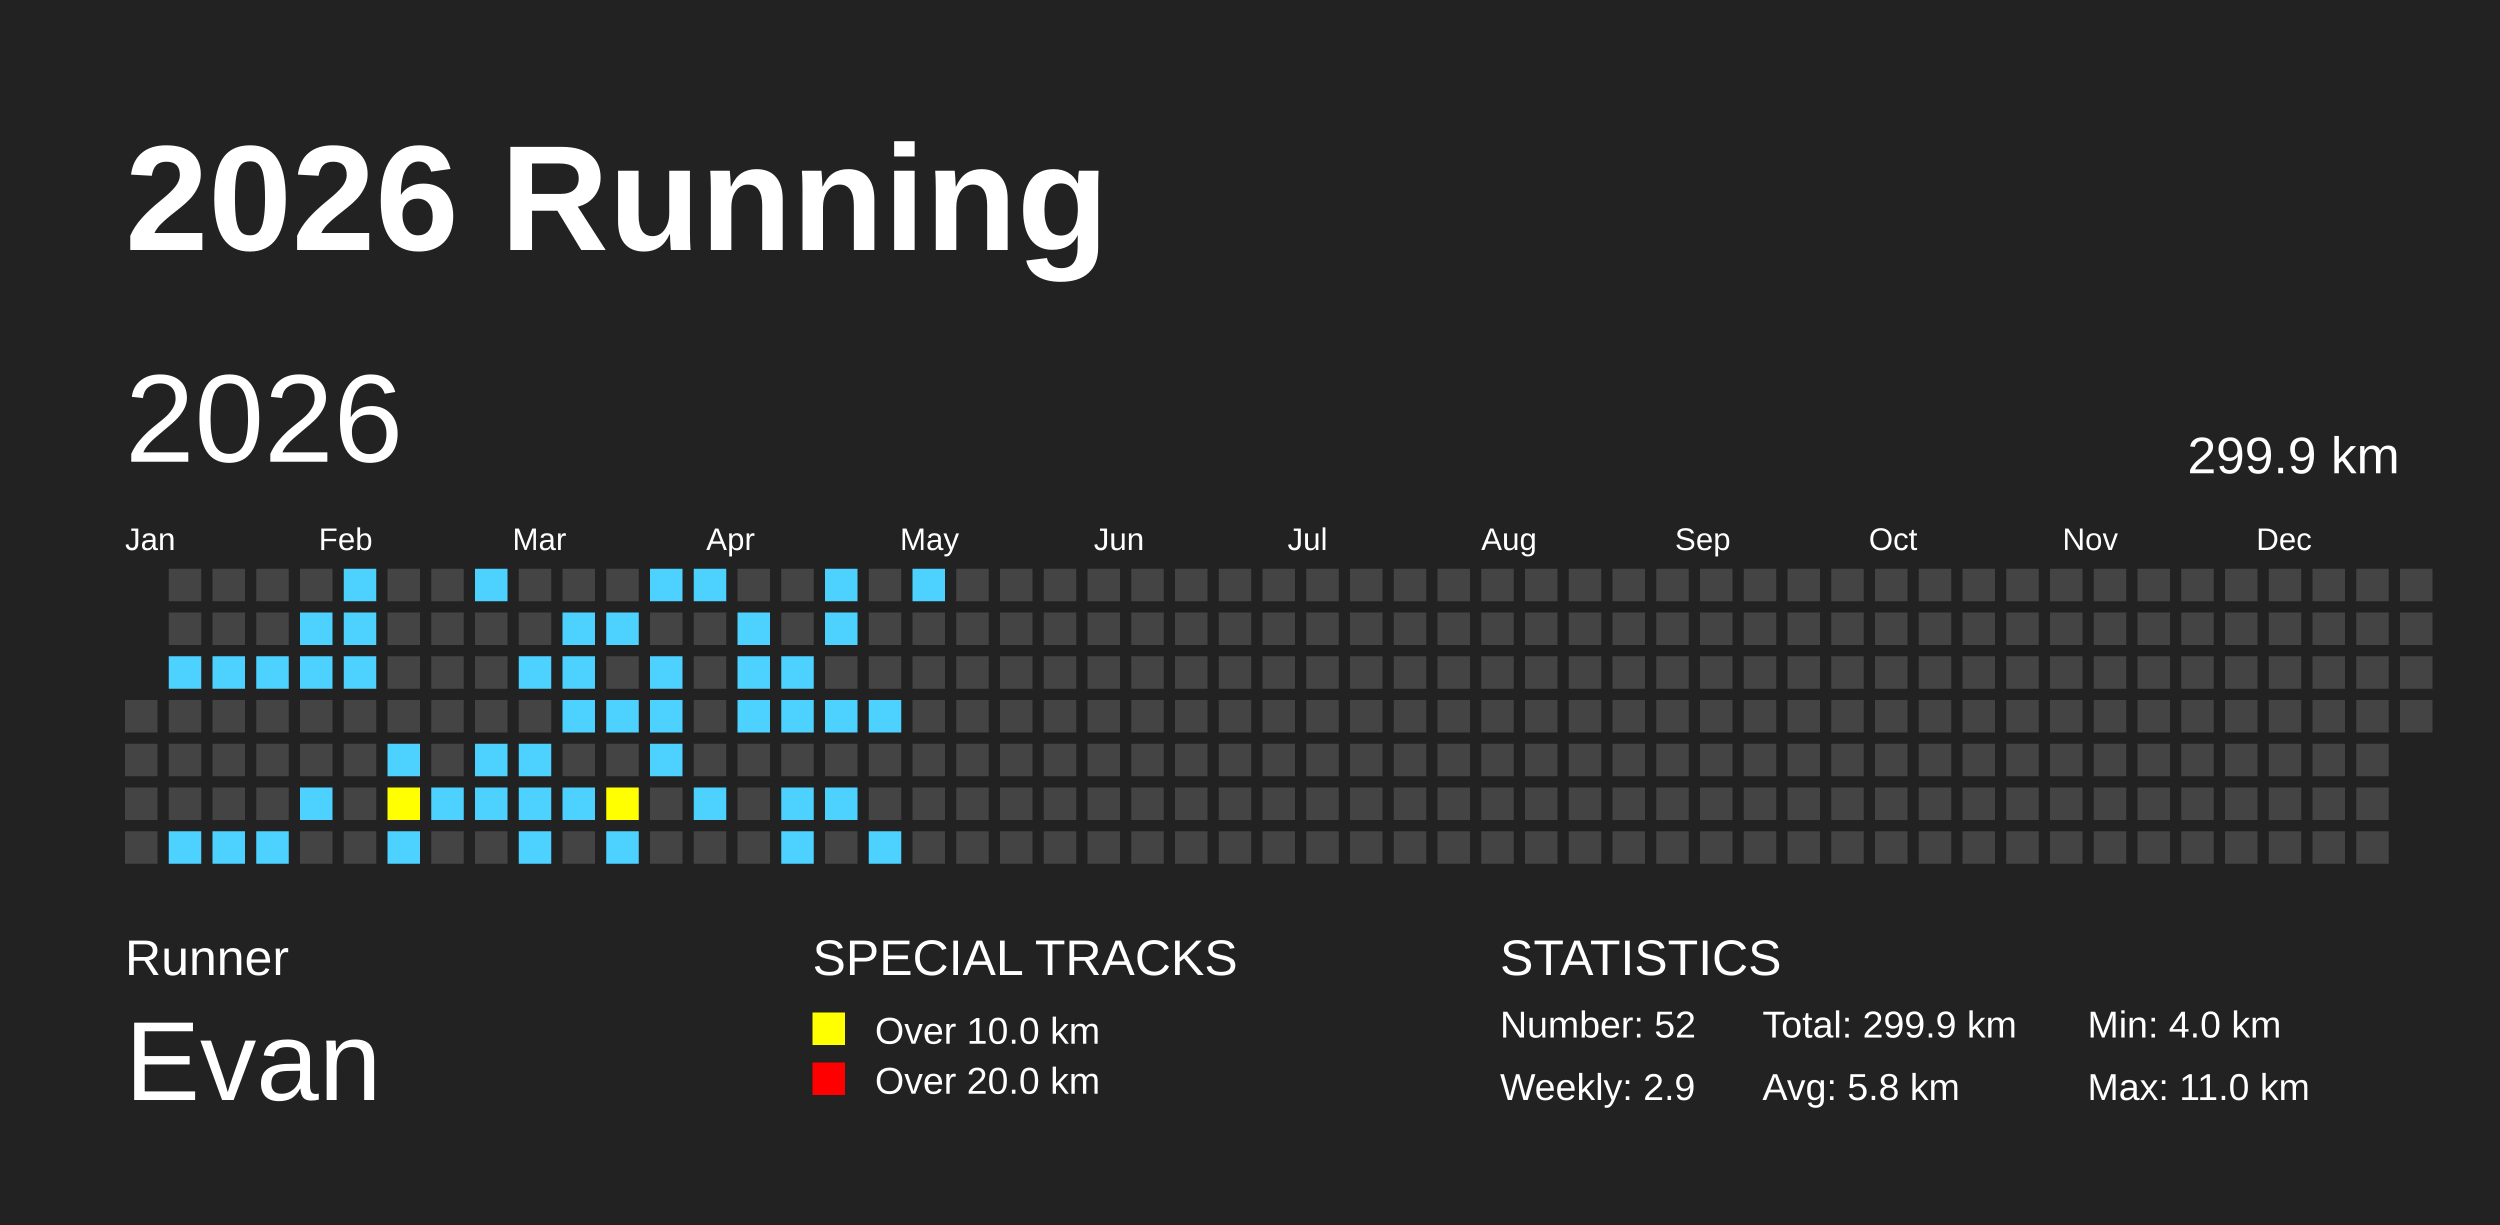
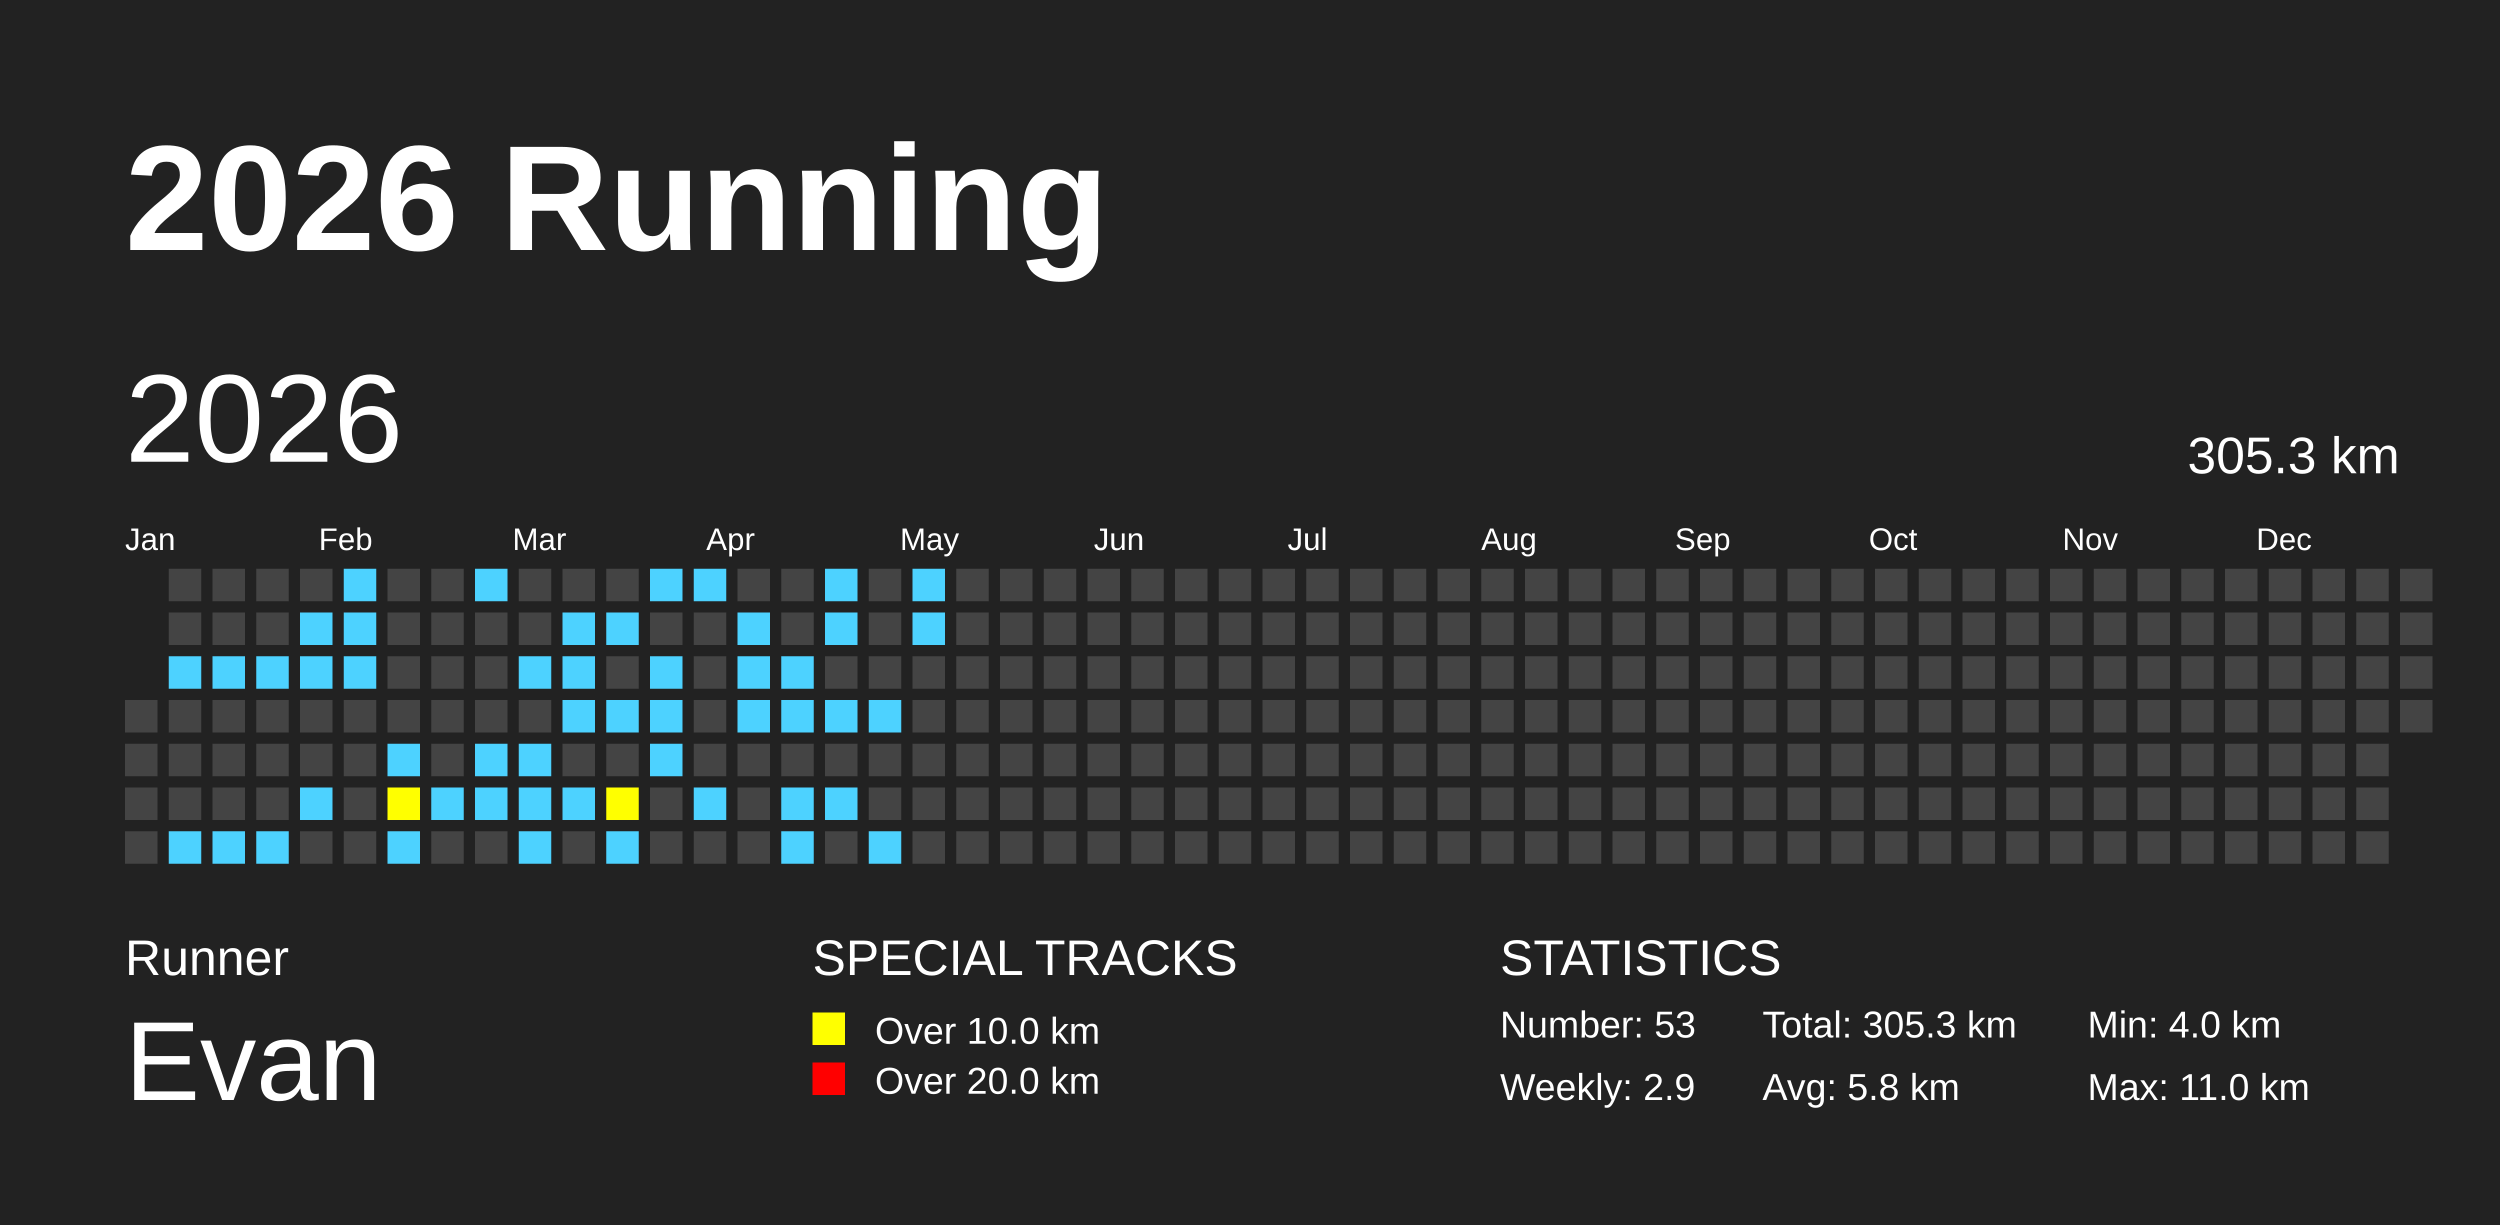
<svg xmlns="http://www.w3.org/2000/svg" baseProfile="full" height="98mm" version="1.1" viewBox="0,0,200,98" width="200mm">
  <defs />
  <rect fill="#222222" height="98" width="200" x="0" y="0" />
  <text fill="#FFFFFF" style="font-size:12px; font-family:Arial; font-weight:bold;" x="10" y="20">2026 Running</text>
  <text fill="#FFFFFF" style="font-size:4px; font-family:Arial" x="10" y="78">Runner</text>
  <text fill="#FFFFFF" style="font-size:9px; font-family:Arial" x="10" y="88">Evan</text>
  <text fill="#FFFFFF" style="font-size:4px; font-family:Arial" x="65" y="78">SPECIAL TRACKS</text>
  <rect fill="yellow" height="2.6" width="2.6" x="65" y="81" />
  <text fill="#FFFFFF" style="font-size:3px; font-family:Arial" x="70" y="83.5">Over 10.0 km</text>
  <rect fill="red" height="2.6" width="2.6" x="65" y="85" />
  <text fill="#FFFFFF" style="font-size:3px; font-family:Arial" x="70" y="87.5">Over 20.0 km</text>
  <text fill="#FFFFFF" style="font-size:4px; font-family:Arial" x="120" y="78">STATISTICS</text>
-   <text fill="#FFFFFF" style="font-size:3px; font-family:Arial" x="120" y="83">Number: 52</text>
+   <text fill="#FFFFFF" style="font-size:3px; font-family:Arial" x="120" y="83">Number: 53</text>
  <text fill="#FFFFFF" style="font-size:3px; font-family:Arial" x="120" y="88">Weekly: 2.9</text>
-   <text fill="#FFFFFF" style="font-size:3px; font-family:Arial" x="141" y="83">Total: 299.9 km</text>
+   <text fill="#FFFFFF" style="font-size:3px; font-family:Arial" x="141" y="83">Total: 305.3 km</text>
  <text fill="#FFFFFF" style="font-size:3px; font-family:Arial" x="141" y="88">Avg: 5.8 km</text>
  <text fill="#FFFFFF" style="font-size:3px; font-family:Arial" x="167" y="83">Min: 4.0 km</text>
  <text fill="#FFFFFF" style="font-size:3px; font-family:Arial" x="167" y="88">Max: 11.0 km</text>
  <text dominant-baseline="hanging" fill="#FFFFFF" style="font-size:10.0px; font-family:Arial;" x="10" y="30">2026</text>
-   <text dominant-baseline="hanging" fill="#FFFFFF" style="font-size:4.125px; font-family:Arial;" x="175" y="35">299.9 km</text>
+   <text dominant-baseline="hanging" fill="#FFFFFF" style="font-size:4.125px; font-family:Arial;" x="175" y="35">305.3 km</text>
  <text fill="#FFFFFF" style="font-size:2.5px; font-family:Arial" x="10.0" y="44">Jan</text>
  <text fill="#FFFFFF" style="font-size:2.5px; font-family:Arial" x="25.5" y="44">Feb</text>
  <text fill="#FFFFFF" style="font-size:2.5px; font-family:Arial" x="41.0" y="44">Mar</text>
  <text fill="#FFFFFF" style="font-size:2.5px; font-family:Arial" x="56.5" y="44">Apr</text>
  <text fill="#FFFFFF" style="font-size:2.5px; font-family:Arial" x="72.0" y="44">May</text>
  <text fill="#FFFFFF" style="font-size:2.5px; font-family:Arial" x="87.5" y="44">Jun</text>
  <text fill="#FFFFFF" style="font-size:2.5px; font-family:Arial" x="103.0" y="44">Jul</text>
  <text fill="#FFFFFF" style="font-size:2.5px; font-family:Arial" x="118.5" y="44">Aug</text>
  <text fill="#FFFFFF" style="font-size:2.5px; font-family:Arial" x="134.0" y="44">Sep</text>
  <text fill="#FFFFFF" style="font-size:2.5px; font-family:Arial" x="149.5" y="44">Oct</text>
  <text fill="#FFFFFF" style="font-size:2.5px; font-family:Arial" x="165.0" y="44">Nov</text>
  <text fill="#FFFFFF" style="font-size:2.5px; font-family:Arial" x="180.5" y="44">Dec</text>
  <rect fill="#444444" height="2.6" width="2.6" x="10.0" y="56.0" />
  <rect fill="#444444" height="2.6" width="2.6" x="10.0" y="59.5" />
  <rect fill="#444444" height="2.6" width="2.6" x="10.0" y="63.0" />
  <rect fill="#444444" height="2.6" width="2.6" x="10.0" y="66.5" />
  <rect fill="#444444" height="2.6" width="2.6" x="13.5" y="45.5" />
  <rect fill="#444444" height="2.6" width="2.6" x="13.5" y="49.0" />
  <rect fill="#4DD2FF" height="2.6" width="2.6" x="13.5" y="52.5" />
  <rect fill="#444444" height="2.6" width="2.6" x="13.5" y="56.0" />
  <rect fill="#444444" height="2.6" width="2.6" x="13.5" y="59.5" />
  <rect fill="#444444" height="2.6" width="2.6" x="13.5" y="63.0" />
  <rect fill="#4DD2FF" height="2.6" width="2.6" x="13.5" y="66.5" />
  <rect fill="#444444" height="2.6" width="2.6" x="17.0" y="45.5" />
  <rect fill="#444444" height="2.6" width="2.6" x="17.0" y="49.0" />
  <rect fill="#4DD2FF" height="2.6" width="2.6" x="17.0" y="52.5" />
  <rect fill="#444444" height="2.6" width="2.6" x="17.0" y="56.0" />
  <rect fill="#444444" height="2.6" width="2.6" x="17.0" y="59.5" />
  <rect fill="#444444" height="2.6" width="2.6" x="17.0" y="63.0" />
  <rect fill="#4DD2FF" height="2.6" width="2.6" x="17.0" y="66.5" />
  <rect fill="#444444" height="2.6" width="2.6" x="20.5" y="45.5" />
  <rect fill="#444444" height="2.6" width="2.6" x="20.5" y="49.0" />
  <rect fill="#4DD2FF" height="2.6" width="2.6" x="20.5" y="52.5" />
  <rect fill="#444444" height="2.6" width="2.6" x="20.5" y="56.0" />
  <rect fill="#444444" height="2.6" width="2.6" x="20.5" y="59.5" />
  <rect fill="#444444" height="2.6" width="2.6" x="20.5" y="63.0" />
  <rect fill="#4DD2FF" height="2.6" width="2.6" x="20.5" y="66.5" />
  <rect fill="#444444" height="2.6" width="2.6" x="24.0" y="45.5" />
  <rect fill="#4DD2FF" height="2.6" width="2.6" x="24.0" y="49.0" />
  <rect fill="#4DD2FF" height="2.6" width="2.6" x="24.0" y="52.5" />
  <rect fill="#444444" height="2.6" width="2.6" x="24.0" y="56.0" />
  <rect fill="#444444" height="2.6" width="2.6" x="24.0" y="59.5" />
  <rect fill="#4DD2FF" height="2.6" width="2.6" x="24.0" y="63.0" />
  <rect fill="#444444" height="2.6" width="2.6" x="24.0" y="66.5" />
  <rect fill="#4DD2FF" height="2.6" width="2.6" x="27.5" y="45.5" />
  <rect fill="#4DD2FF" height="2.6" width="2.6" x="27.5" y="49.0" />
  <rect fill="#4DD2FF" height="2.6" width="2.6" x="27.5" y="52.5" />
  <rect fill="#444444" height="2.6" width="2.6" x="27.5" y="56.0" />
  <rect fill="#444444" height="2.6" width="2.6" x="27.5" y="59.5" />
  <rect fill="#444444" height="2.6" width="2.6" x="27.5" y="63.0" />
  <rect fill="#444444" height="2.6" width="2.6" x="27.5" y="66.5" />
  <rect fill="#444444" height="2.6" width="2.6" x="31.0" y="45.5" />
  <rect fill="#444444" height="2.6" width="2.6" x="31.0" y="49.0" />
  <rect fill="#444444" height="2.6" width="2.6" x="31.0" y="52.5" />
  <rect fill="#444444" height="2.6" width="2.6" x="31.0" y="56.0" />
  <rect fill="#4DD2FF" height="2.6" width="2.6" x="31.0" y="59.5" />
  <rect fill="yellow" height="2.6" width="2.6" x="31.0" y="63.0" />
  <rect fill="#4DD2FF" height="2.6" width="2.6" x="31.0" y="66.5" />
  <rect fill="#444444" height="2.6" width="2.6" x="34.5" y="45.5" />
  <rect fill="#444444" height="2.6" width="2.6" x="34.5" y="49.0" />
  <rect fill="#444444" height="2.6" width="2.6" x="34.5" y="52.5" />
  <rect fill="#444444" height="2.6" width="2.6" x="34.5" y="56.0" />
  <rect fill="#444444" height="2.6" width="2.6" x="34.5" y="59.5" />
  <rect fill="#4DD2FF" height="2.6" width="2.6" x="34.5" y="63.0" />
  <rect fill="#444444" height="2.6" width="2.6" x="34.5" y="66.5" />
  <rect fill="#4DD2FF" height="2.6" width="2.6" x="38.0" y="45.5" />
  <rect fill="#444444" height="2.6" width="2.6" x="38.0" y="49.0" />
  <rect fill="#444444" height="2.6" width="2.6" x="38.0" y="52.5" />
  <rect fill="#444444" height="2.6" width="2.6" x="38.0" y="56.0" />
  <rect fill="#4DD2FF" height="2.6" width="2.6" x="38.0" y="59.5" />
  <rect fill="#4DD2FF" height="2.6" width="2.6" x="38.0" y="63.0" />
  <rect fill="#444444" height="2.6" width="2.6" x="38.0" y="66.5" />
  <rect fill="#444444" height="2.6" width="2.6" x="41.5" y="45.5" />
  <rect fill="#444444" height="2.6" width="2.6" x="41.5" y="49.0" />
  <rect fill="#4DD2FF" height="2.6" width="2.6" x="41.5" y="52.5" />
  <rect fill="#444444" height="2.6" width="2.6" x="41.5" y="56.0" />
  <rect fill="#4DD2FF" height="2.6" width="2.6" x="41.5" y="59.5" />
  <rect fill="#4DD2FF" height="2.6" width="2.6" x="41.5" y="63.0" />
  <rect fill="#4DD2FF" height="2.6" width="2.6" x="41.5" y="66.5" />
  <rect fill="#444444" height="2.6" width="2.6" x="45.0" y="45.5" />
  <rect fill="#4DD2FF" height="2.6" width="2.6" x="45.0" y="49.0" />
  <rect fill="#4DD2FF" height="2.6" width="2.6" x="45.0" y="52.5" />
  <rect fill="#4DD2FF" height="2.6" width="2.6" x="45.0" y="56.0" />
  <rect fill="#444444" height="2.6" width="2.6" x="45.0" y="59.5" />
  <rect fill="#4DD2FF" height="2.6" width="2.6" x="45.0" y="63.0" />
  <rect fill="#444444" height="2.6" width="2.6" x="45.0" y="66.5" />
  <rect fill="#444444" height="2.6" width="2.6" x="48.5" y="45.5" />
  <rect fill="#4DD2FF" height="2.6" width="2.6" x="48.5" y="49.0" />
  <rect fill="#444444" height="2.6" width="2.6" x="48.5" y="52.5" />
  <rect fill="#4DD2FF" height="2.6" width="2.6" x="48.5" y="56.0" />
  <rect fill="#444444" height="2.6" width="2.6" x="48.5" y="59.5" />
  <rect fill="yellow" height="2.6" width="2.6" x="48.5" y="63.0" />
  <rect fill="#4DD2FF" height="2.6" width="2.6" x="48.5" y="66.5" />
  <rect fill="#4DD2FF" height="2.6" width="2.6" x="52.0" y="45.5" />
  <rect fill="#444444" height="2.6" width="2.6" x="52.0" y="49.0" />
  <rect fill="#4DD2FF" height="2.6" width="2.6" x="52.0" y="52.5" />
  <rect fill="#4DD2FF" height="2.6" width="2.6" x="52.0" y="56.0" />
  <rect fill="#4DD2FF" height="2.6" width="2.6" x="52.0" y="59.5" />
  <rect fill="#444444" height="2.6" width="2.6" x="52.0" y="63.0" />
  <rect fill="#444444" height="2.6" width="2.6" x="52.0" y="66.5" />
  <rect fill="#4DD2FF" height="2.6" width="2.6" x="55.5" y="45.5" />
  <rect fill="#444444" height="2.6" width="2.6" x="55.5" y="49.0" />
  <rect fill="#444444" height="2.6" width="2.6" x="55.5" y="52.5" />
  <rect fill="#444444" height="2.6" width="2.6" x="55.5" y="56.0" />
  <rect fill="#444444" height="2.6" width="2.6" x="55.5" y="59.5" />
  <rect fill="#4DD2FF" height="2.6" width="2.6" x="55.5" y="63.0" />
  <rect fill="#444444" height="2.6" width="2.6" x="55.5" y="66.5" />
  <rect fill="#444444" height="2.6" width="2.6" x="59.0" y="45.5" />
  <rect fill="#4DD2FF" height="2.6" width="2.6" x="59.0" y="49.0" />
  <rect fill="#4DD2FF" height="2.6" width="2.6" x="59.0" y="52.5" />
  <rect fill="#4DD2FF" height="2.6" width="2.6" x="59.0" y="56.0" />
  <rect fill="#444444" height="2.6" width="2.6" x="59.0" y="59.5" />
  <rect fill="#444444" height="2.6" width="2.6" x="59.0" y="63.0" />
  <rect fill="#444444" height="2.6" width="2.6" x="59.0" y="66.5" />
  <rect fill="#444444" height="2.6" width="2.6" x="62.5" y="45.5" />
  <rect fill="#444444" height="2.6" width="2.6" x="62.5" y="49.0" />
  <rect fill="#4DD2FF" height="2.6" width="2.6" x="62.5" y="52.5" />
  <rect fill="#4DD2FF" height="2.6" width="2.6" x="62.5" y="56.0" />
  <rect fill="#444444" height="2.6" width="2.6" x="62.5" y="59.5" />
  <rect fill="#4DD2FF" height="2.6" width="2.6" x="62.5" y="63.0" />
  <rect fill="#4DD2FF" height="2.6" width="2.6" x="62.5" y="66.5" />
  <rect fill="#4DD2FF" height="2.6" width="2.6" x="66.0" y="45.5" />
  <rect fill="#4DD2FF" height="2.6" width="2.6" x="66.0" y="49.0" />
  <rect fill="#444444" height="2.6" width="2.6" x="66.0" y="52.5" />
  <rect fill="#4DD2FF" height="2.6" width="2.6" x="66.0" y="56.0" />
  <rect fill="#444444" height="2.6" width="2.6" x="66.0" y="59.5" />
  <rect fill="#4DD2FF" height="2.6" width="2.6" x="66.0" y="63.0" />
  <rect fill="#444444" height="2.6" width="2.6" x="66.0" y="66.5" />
  <rect fill="#444444" height="2.6" width="2.6" x="69.5" y="45.5" />
  <rect fill="#444444" height="2.6" width="2.6" x="69.5" y="49.0" />
  <rect fill="#444444" height="2.6" width="2.6" x="69.5" y="52.5" />
  <rect fill="#4DD2FF" height="2.6" width="2.6" x="69.5" y="56.0" />
  <rect fill="#444444" height="2.6" width="2.6" x="69.5" y="59.5" />
  <rect fill="#444444" height="2.6" width="2.6" x="69.5" y="63.0" />
  <rect fill="#4DD2FF" height="2.6" width="2.6" x="69.5" y="66.5" />
  <rect fill="#4DD2FF" height="2.6" width="2.6" x="73.0" y="45.5" />
-   <rect fill="#444444" height="2.6" width="2.6" x="73.0" y="49.0" />
+   <rect fill="#4DD2FF" height="2.6" width="2.6" x="73.0" y="49.0" />
  <rect fill="#444444" height="2.6" width="2.6" x="73.0" y="52.5" />
  <rect fill="#444444" height="2.6" width="2.6" x="73.0" y="56.0" />
  <rect fill="#444444" height="2.6" width="2.6" x="73.0" y="59.5" />
  <rect fill="#444444" height="2.6" width="2.6" x="73.0" y="63.0" />
  <rect fill="#444444" height="2.6" width="2.6" x="73.0" y="66.5" />
  <rect fill="#444444" height="2.6" width="2.6" x="76.5" y="45.5" />
  <rect fill="#444444" height="2.6" width="2.6" x="76.5" y="49.0" />
  <rect fill="#444444" height="2.6" width="2.6" x="76.5" y="52.5" />
  <rect fill="#444444" height="2.6" width="2.6" x="76.5" y="56.0" />
  <rect fill="#444444" height="2.6" width="2.6" x="76.5" y="59.5" />
  <rect fill="#444444" height="2.6" width="2.6" x="76.5" y="63.0" />
  <rect fill="#444444" height="2.6" width="2.6" x="76.5" y="66.5" />
  <rect fill="#444444" height="2.6" width="2.6" x="80.0" y="45.5" />
  <rect fill="#444444" height="2.6" width="2.6" x="80.0" y="49.0" />
  <rect fill="#444444" height="2.6" width="2.6" x="80.0" y="52.5" />
  <rect fill="#444444" height="2.6" width="2.6" x="80.0" y="56.0" />
  <rect fill="#444444" height="2.6" width="2.6" x="80.0" y="59.5" />
  <rect fill="#444444" height="2.6" width="2.6" x="80.0" y="63.0" />
  <rect fill="#444444" height="2.6" width="2.6" x="80.0" y="66.5" />
  <rect fill="#444444" height="2.6" width="2.6" x="83.5" y="45.5" />
  <rect fill="#444444" height="2.6" width="2.6" x="83.5" y="49.0" />
  <rect fill="#444444" height="2.6" width="2.6" x="83.5" y="52.5" />
  <rect fill="#444444" height="2.6" width="2.6" x="83.5" y="56.0" />
  <rect fill="#444444" height="2.6" width="2.6" x="83.5" y="59.5" />
  <rect fill="#444444" height="2.6" width="2.6" x="83.5" y="63.0" />
  <rect fill="#444444" height="2.6" width="2.6" x="83.5" y="66.5" />
  <rect fill="#444444" height="2.6" width="2.6" x="87.0" y="45.5" />
  <rect fill="#444444" height="2.6" width="2.6" x="87.0" y="49.0" />
  <rect fill="#444444" height="2.6" width="2.6" x="87.0" y="52.5" />
  <rect fill="#444444" height="2.6" width="2.6" x="87.0" y="56.0" />
  <rect fill="#444444" height="2.6" width="2.6" x="87.0" y="59.5" />
  <rect fill="#444444" height="2.6" width="2.6" x="87.0" y="63.0" />
  <rect fill="#444444" height="2.6" width="2.6" x="87.0" y="66.5" />
  <rect fill="#444444" height="2.6" width="2.6" x="90.5" y="45.5" />
  <rect fill="#444444" height="2.6" width="2.6" x="90.5" y="49.0" />
  <rect fill="#444444" height="2.6" width="2.6" x="90.5" y="52.5" />
  <rect fill="#444444" height="2.6" width="2.6" x="90.5" y="56.0" />
  <rect fill="#444444" height="2.6" width="2.6" x="90.5" y="59.5" />
  <rect fill="#444444" height="2.6" width="2.6" x="90.5" y="63.0" />
  <rect fill="#444444" height="2.6" width="2.6" x="90.5" y="66.5" />
  <rect fill="#444444" height="2.6" width="2.6" x="94.0" y="45.5" />
  <rect fill="#444444" height="2.6" width="2.6" x="94.0" y="49.0" />
  <rect fill="#444444" height="2.6" width="2.6" x="94.0" y="52.5" />
  <rect fill="#444444" height="2.6" width="2.6" x="94.0" y="56.0" />
  <rect fill="#444444" height="2.6" width="2.6" x="94.0" y="59.5" />
  <rect fill="#444444" height="2.6" width="2.6" x="94.0" y="63.0" />
  <rect fill="#444444" height="2.6" width="2.6" x="94.0" y="66.5" />
  <rect fill="#444444" height="2.6" width="2.6" x="97.5" y="45.5" />
  <rect fill="#444444" height="2.6" width="2.6" x="97.5" y="49.0" />
  <rect fill="#444444" height="2.6" width="2.6" x="97.5" y="52.5" />
  <rect fill="#444444" height="2.6" width="2.6" x="97.5" y="56.0" />
  <rect fill="#444444" height="2.6" width="2.6" x="97.5" y="59.5" />
  <rect fill="#444444" height="2.6" width="2.6" x="97.5" y="63.0" />
  <rect fill="#444444" height="2.6" width="2.6" x="97.5" y="66.5" />
  <rect fill="#444444" height="2.6" width="2.6" x="101.0" y="45.5" />
  <rect fill="#444444" height="2.6" width="2.6" x="101.0" y="49.0" />
  <rect fill="#444444" height="2.6" width="2.6" x="101.0" y="52.5" />
  <rect fill="#444444" height="2.6" width="2.6" x="101.0" y="56.0" />
  <rect fill="#444444" height="2.6" width="2.6" x="101.0" y="59.5" />
  <rect fill="#444444" height="2.6" width="2.6" x="101.0" y="63.0" />
  <rect fill="#444444" height="2.6" width="2.6" x="101.0" y="66.5" />
  <rect fill="#444444" height="2.6" width="2.6" x="104.5" y="45.5" />
  <rect fill="#444444" height="2.6" width="2.6" x="104.5" y="49.0" />
  <rect fill="#444444" height="2.6" width="2.6" x="104.5" y="52.5" />
  <rect fill="#444444" height="2.6" width="2.6" x="104.5" y="56.0" />
  <rect fill="#444444" height="2.6" width="2.6" x="104.5" y="59.5" />
  <rect fill="#444444" height="2.6" width="2.6" x="104.5" y="63.0" />
  <rect fill="#444444" height="2.6" width="2.6" x="104.5" y="66.5" />
  <rect fill="#444444" height="2.6" width="2.6" x="108.0" y="45.5" />
  <rect fill="#444444" height="2.6" width="2.6" x="108.0" y="49.0" />
  <rect fill="#444444" height="2.6" width="2.6" x="108.0" y="52.5" />
  <rect fill="#444444" height="2.6" width="2.6" x="108.0" y="56.0" />
  <rect fill="#444444" height="2.6" width="2.6" x="108.0" y="59.5" />
  <rect fill="#444444" height="2.6" width="2.6" x="108.0" y="63.0" />
  <rect fill="#444444" height="2.6" width="2.6" x="108.0" y="66.5" />
  <rect fill="#444444" height="2.6" width="2.6" x="111.5" y="45.5" />
  <rect fill="#444444" height="2.6" width="2.6" x="111.5" y="49.0" />
  <rect fill="#444444" height="2.6" width="2.6" x="111.5" y="52.5" />
  <rect fill="#444444" height="2.6" width="2.6" x="111.5" y="56.0" />
  <rect fill="#444444" height="2.6" width="2.6" x="111.5" y="59.5" />
  <rect fill="#444444" height="2.6" width="2.6" x="111.5" y="63.0" />
  <rect fill="#444444" height="2.6" width="2.6" x="111.5" y="66.5" />
  <rect fill="#444444" height="2.6" width="2.6" x="115.0" y="45.5" />
  <rect fill="#444444" height="2.6" width="2.6" x="115.0" y="49.0" />
  <rect fill="#444444" height="2.6" width="2.6" x="115.0" y="52.5" />
  <rect fill="#444444" height="2.6" width="2.6" x="115.0" y="56.0" />
  <rect fill="#444444" height="2.6" width="2.6" x="115.0" y="59.5" />
  <rect fill="#444444" height="2.6" width="2.6" x="115.0" y="63.0" />
  <rect fill="#444444" height="2.6" width="2.6" x="115.0" y="66.5" />
  <rect fill="#444444" height="2.6" width="2.6" x="118.5" y="45.5" />
  <rect fill="#444444" height="2.6" width="2.6" x="118.5" y="49.0" />
  <rect fill="#444444" height="2.6" width="2.6" x="118.5" y="52.5" />
  <rect fill="#444444" height="2.6" width="2.6" x="118.5" y="56.0" />
  <rect fill="#444444" height="2.6" width="2.6" x="118.5" y="59.5" />
  <rect fill="#444444" height="2.6" width="2.6" x="118.5" y="63.0" />
  <rect fill="#444444" height="2.6" width="2.6" x="118.5" y="66.5" />
  <rect fill="#444444" height="2.6" width="2.6" x="122.0" y="45.5" />
  <rect fill="#444444" height="2.6" width="2.6" x="122.0" y="49.0" />
  <rect fill="#444444" height="2.6" width="2.6" x="122.0" y="52.5" />
  <rect fill="#444444" height="2.6" width="2.6" x="122.0" y="56.0" />
  <rect fill="#444444" height="2.6" width="2.6" x="122.0" y="59.5" />
  <rect fill="#444444" height="2.6" width="2.6" x="122.0" y="63.0" />
  <rect fill="#444444" height="2.6" width="2.6" x="122.0" y="66.5" />
  <rect fill="#444444" height="2.6" width="2.6" x="125.5" y="45.5" />
  <rect fill="#444444" height="2.6" width="2.6" x="125.5" y="49.0" />
  <rect fill="#444444" height="2.6" width="2.6" x="125.5" y="52.5" />
  <rect fill="#444444" height="2.6" width="2.6" x="125.5" y="56.0" />
  <rect fill="#444444" height="2.6" width="2.6" x="125.5" y="59.5" />
  <rect fill="#444444" height="2.6" width="2.6" x="125.5" y="63.0" />
  <rect fill="#444444" height="2.6" width="2.6" x="125.5" y="66.5" />
  <rect fill="#444444" height="2.6" width="2.6" x="129.0" y="45.5" />
  <rect fill="#444444" height="2.6" width="2.6" x="129.0" y="49.0" />
  <rect fill="#444444" height="2.6" width="2.6" x="129.0" y="52.5" />
  <rect fill="#444444" height="2.6" width="2.6" x="129.0" y="56.0" />
  <rect fill="#444444" height="2.6" width="2.6" x="129.0" y="59.5" />
  <rect fill="#444444" height="2.6" width="2.6" x="129.0" y="63.0" />
  <rect fill="#444444" height="2.6" width="2.6" x="129.0" y="66.5" />
  <rect fill="#444444" height="2.6" width="2.6" x="132.5" y="45.5" />
  <rect fill="#444444" height="2.6" width="2.6" x="132.5" y="49.0" />
  <rect fill="#444444" height="2.6" width="2.6" x="132.5" y="52.5" />
  <rect fill="#444444" height="2.6" width="2.6" x="132.5" y="56.0" />
  <rect fill="#444444" height="2.6" width="2.6" x="132.5" y="59.5" />
  <rect fill="#444444" height="2.6" width="2.6" x="132.5" y="63.0" />
  <rect fill="#444444" height="2.6" width="2.6" x="132.5" y="66.5" />
  <rect fill="#444444" height="2.6" width="2.6" x="136.0" y="45.5" />
  <rect fill="#444444" height="2.6" width="2.6" x="136.0" y="49.0" />
  <rect fill="#444444" height="2.6" width="2.6" x="136.0" y="52.5" />
  <rect fill="#444444" height="2.6" width="2.6" x="136.0" y="56.0" />
  <rect fill="#444444" height="2.6" width="2.6" x="136.0" y="59.5" />
  <rect fill="#444444" height="2.6" width="2.6" x="136.0" y="63.0" />
  <rect fill="#444444" height="2.6" width="2.6" x="136.0" y="66.5" />
  <rect fill="#444444" height="2.6" width="2.6" x="139.5" y="45.5" />
  <rect fill="#444444" height="2.6" width="2.6" x="139.5" y="49.0" />
  <rect fill="#444444" height="2.6" width="2.6" x="139.5" y="52.5" />
  <rect fill="#444444" height="2.6" width="2.6" x="139.5" y="56.0" />
  <rect fill="#444444" height="2.6" width="2.6" x="139.5" y="59.5" />
  <rect fill="#444444" height="2.6" width="2.6" x="139.5" y="63.0" />
  <rect fill="#444444" height="2.6" width="2.6" x="139.5" y="66.5" />
  <rect fill="#444444" height="2.6" width="2.6" x="143.0" y="45.5" />
  <rect fill="#444444" height="2.6" width="2.6" x="143.0" y="49.0" />
  <rect fill="#444444" height="2.6" width="2.6" x="143.0" y="52.5" />
  <rect fill="#444444" height="2.6" width="2.6" x="143.0" y="56.0" />
  <rect fill="#444444" height="2.6" width="2.6" x="143.0" y="59.5" />
  <rect fill="#444444" height="2.6" width="2.6" x="143.0" y="63.0" />
  <rect fill="#444444" height="2.6" width="2.6" x="143.0" y="66.5" />
  <rect fill="#444444" height="2.6" width="2.6" x="146.5" y="45.5" />
  <rect fill="#444444" height="2.6" width="2.6" x="146.5" y="49.0" />
  <rect fill="#444444" height="2.6" width="2.6" x="146.5" y="52.5" />
  <rect fill="#444444" height="2.6" width="2.6" x="146.5" y="56.0" />
  <rect fill="#444444" height="2.6" width="2.6" x="146.5" y="59.5" />
  <rect fill="#444444" height="2.6" width="2.6" x="146.5" y="63.0" />
  <rect fill="#444444" height="2.6" width="2.6" x="146.5" y="66.5" />
  <rect fill="#444444" height="2.6" width="2.6" x="150.0" y="45.5" />
  <rect fill="#444444" height="2.6" width="2.6" x="150.0" y="49.0" />
  <rect fill="#444444" height="2.6" width="2.6" x="150.0" y="52.5" />
  <rect fill="#444444" height="2.6" width="2.6" x="150.0" y="56.0" />
  <rect fill="#444444" height="2.6" width="2.6" x="150.0" y="59.5" />
  <rect fill="#444444" height="2.6" width="2.6" x="150.0" y="63.0" />
  <rect fill="#444444" height="2.6" width="2.6" x="150.0" y="66.5" />
  <rect fill="#444444" height="2.6" width="2.6" x="153.5" y="45.5" />
  <rect fill="#444444" height="2.6" width="2.6" x="153.5" y="49.0" />
  <rect fill="#444444" height="2.6" width="2.6" x="153.5" y="52.5" />
  <rect fill="#444444" height="2.6" width="2.6" x="153.5" y="56.0" />
  <rect fill="#444444" height="2.6" width="2.6" x="153.5" y="59.5" />
  <rect fill="#444444" height="2.6" width="2.6" x="153.5" y="63.0" />
  <rect fill="#444444" height="2.6" width="2.6" x="153.5" y="66.5" />
  <rect fill="#444444" height="2.6" width="2.6" x="157.0" y="45.5" />
  <rect fill="#444444" height="2.6" width="2.6" x="157.0" y="49.0" />
  <rect fill="#444444" height="2.6" width="2.6" x="157.0" y="52.5" />
  <rect fill="#444444" height="2.6" width="2.6" x="157.0" y="56.0" />
  <rect fill="#444444" height="2.6" width="2.6" x="157.0" y="59.5" />
  <rect fill="#444444" height="2.6" width="2.6" x="157.0" y="63.0" />
  <rect fill="#444444" height="2.6" width="2.6" x="157.0" y="66.5" />
  <rect fill="#444444" height="2.6" width="2.6" x="160.5" y="45.5" />
  <rect fill="#444444" height="2.6" width="2.6" x="160.5" y="49.0" />
  <rect fill="#444444" height="2.6" width="2.6" x="160.5" y="52.5" />
  <rect fill="#444444" height="2.6" width="2.6" x="160.5" y="56.0" />
  <rect fill="#444444" height="2.6" width="2.6" x="160.5" y="59.5" />
  <rect fill="#444444" height="2.6" width="2.6" x="160.5" y="63.0" />
  <rect fill="#444444" height="2.6" width="2.6" x="160.5" y="66.5" />
  <rect fill="#444444" height="2.6" width="2.6" x="164.0" y="45.5" />
  <rect fill="#444444" height="2.6" width="2.6" x="164.0" y="49.0" />
  <rect fill="#444444" height="2.6" width="2.6" x="164.0" y="52.5" />
  <rect fill="#444444" height="2.6" width="2.6" x="164.0" y="56.0" />
  <rect fill="#444444" height="2.6" width="2.6" x="164.0" y="59.5" />
  <rect fill="#444444" height="2.6" width="2.6" x="164.0" y="63.0" />
  <rect fill="#444444" height="2.6" width="2.6" x="164.0" y="66.5" />
  <rect fill="#444444" height="2.6" width="2.6" x="167.5" y="45.5" />
  <rect fill="#444444" height="2.6" width="2.6" x="167.5" y="49.0" />
  <rect fill="#444444" height="2.6" width="2.6" x="167.5" y="52.5" />
  <rect fill="#444444" height="2.6" width="2.6" x="167.5" y="56.0" />
  <rect fill="#444444" height="2.6" width="2.6" x="167.5" y="59.5" />
  <rect fill="#444444" height="2.6" width="2.6" x="167.5" y="63.0" />
  <rect fill="#444444" height="2.6" width="2.6" x="167.5" y="66.5" />
  <rect fill="#444444" height="2.6" width="2.6" x="171.0" y="45.5" />
  <rect fill="#444444" height="2.6" width="2.6" x="171.0" y="49.0" />
  <rect fill="#444444" height="2.6" width="2.6" x="171.0" y="52.5" />
  <rect fill="#444444" height="2.6" width="2.6" x="171.0" y="56.0" />
  <rect fill="#444444" height="2.6" width="2.6" x="171.0" y="59.5" />
  <rect fill="#444444" height="2.6" width="2.6" x="171.0" y="63.0" />
  <rect fill="#444444" height="2.6" width="2.6" x="171.0" y="66.5" />
  <rect fill="#444444" height="2.6" width="2.6" x="174.5" y="45.5" />
  <rect fill="#444444" height="2.6" width="2.6" x="174.5" y="49.0" />
  <rect fill="#444444" height="2.6" width="2.6" x="174.5" y="52.5" />
  <rect fill="#444444" height="2.6" width="2.6" x="174.5" y="56.0" />
  <rect fill="#444444" height="2.6" width="2.6" x="174.5" y="59.5" />
  <rect fill="#444444" height="2.6" width="2.6" x="174.5" y="63.0" />
  <rect fill="#444444" height="2.6" width="2.6" x="174.5" y="66.5" />
  <rect fill="#444444" height="2.6" width="2.6" x="178.0" y="45.5" />
  <rect fill="#444444" height="2.6" width="2.6" x="178.0" y="49.0" />
  <rect fill="#444444" height="2.6" width="2.6" x="178.0" y="52.5" />
  <rect fill="#444444" height="2.6" width="2.6" x="178.0" y="56.0" />
  <rect fill="#444444" height="2.6" width="2.6" x="178.0" y="59.5" />
  <rect fill="#444444" height="2.6" width="2.6" x="178.0" y="63.0" />
  <rect fill="#444444" height="2.6" width="2.6" x="178.0" y="66.5" />
  <rect fill="#444444" height="2.6" width="2.6" x="181.5" y="45.5" />
  <rect fill="#444444" height="2.6" width="2.6" x="181.5" y="49.0" />
  <rect fill="#444444" height="2.6" width="2.6" x="181.5" y="52.5" />
  <rect fill="#444444" height="2.6" width="2.6" x="181.5" y="56.0" />
  <rect fill="#444444" height="2.6" width="2.6" x="181.5" y="59.5" />
  <rect fill="#444444" height="2.6" width="2.6" x="181.5" y="63.0" />
  <rect fill="#444444" height="2.6" width="2.6" x="181.5" y="66.5" />
  <rect fill="#444444" height="2.6" width="2.6" x="185.0" y="45.5" />
  <rect fill="#444444" height="2.6" width="2.6" x="185.0" y="49.0" />
  <rect fill="#444444" height="2.6" width="2.6" x="185.0" y="52.5" />
  <rect fill="#444444" height="2.6" width="2.6" x="185.0" y="56.0" />
  <rect fill="#444444" height="2.6" width="2.6" x="185.0" y="59.5" />
  <rect fill="#444444" height="2.6" width="2.6" x="185.0" y="63.0" />
  <rect fill="#444444" height="2.6" width="2.6" x="185.0" y="66.5" />
  <rect fill="#444444" height="2.6" width="2.6" x="188.5" y="45.5" />
  <rect fill="#444444" height="2.6" width="2.6" x="188.5" y="49.0" />
  <rect fill="#444444" height="2.6" width="2.6" x="188.5" y="52.5" />
  <rect fill="#444444" height="2.6" width="2.6" x="188.5" y="56.0" />
  <rect fill="#444444" height="2.6" width="2.6" x="188.5" y="59.5" />
  <rect fill="#444444" height="2.6" width="2.6" x="188.5" y="63.0" />
  <rect fill="#444444" height="2.6" width="2.6" x="188.5" y="66.5" />
  <rect fill="#444444" height="2.6" width="2.6" x="192.0" y="45.5" />
  <rect fill="#444444" height="2.6" width="2.6" x="192.0" y="49.0" />
  <rect fill="#444444" height="2.6" width="2.6" x="192.0" y="52.5" />
  <rect fill="#444444" height="2.6" width="2.6" x="192.0" y="56.0" />
</svg>
